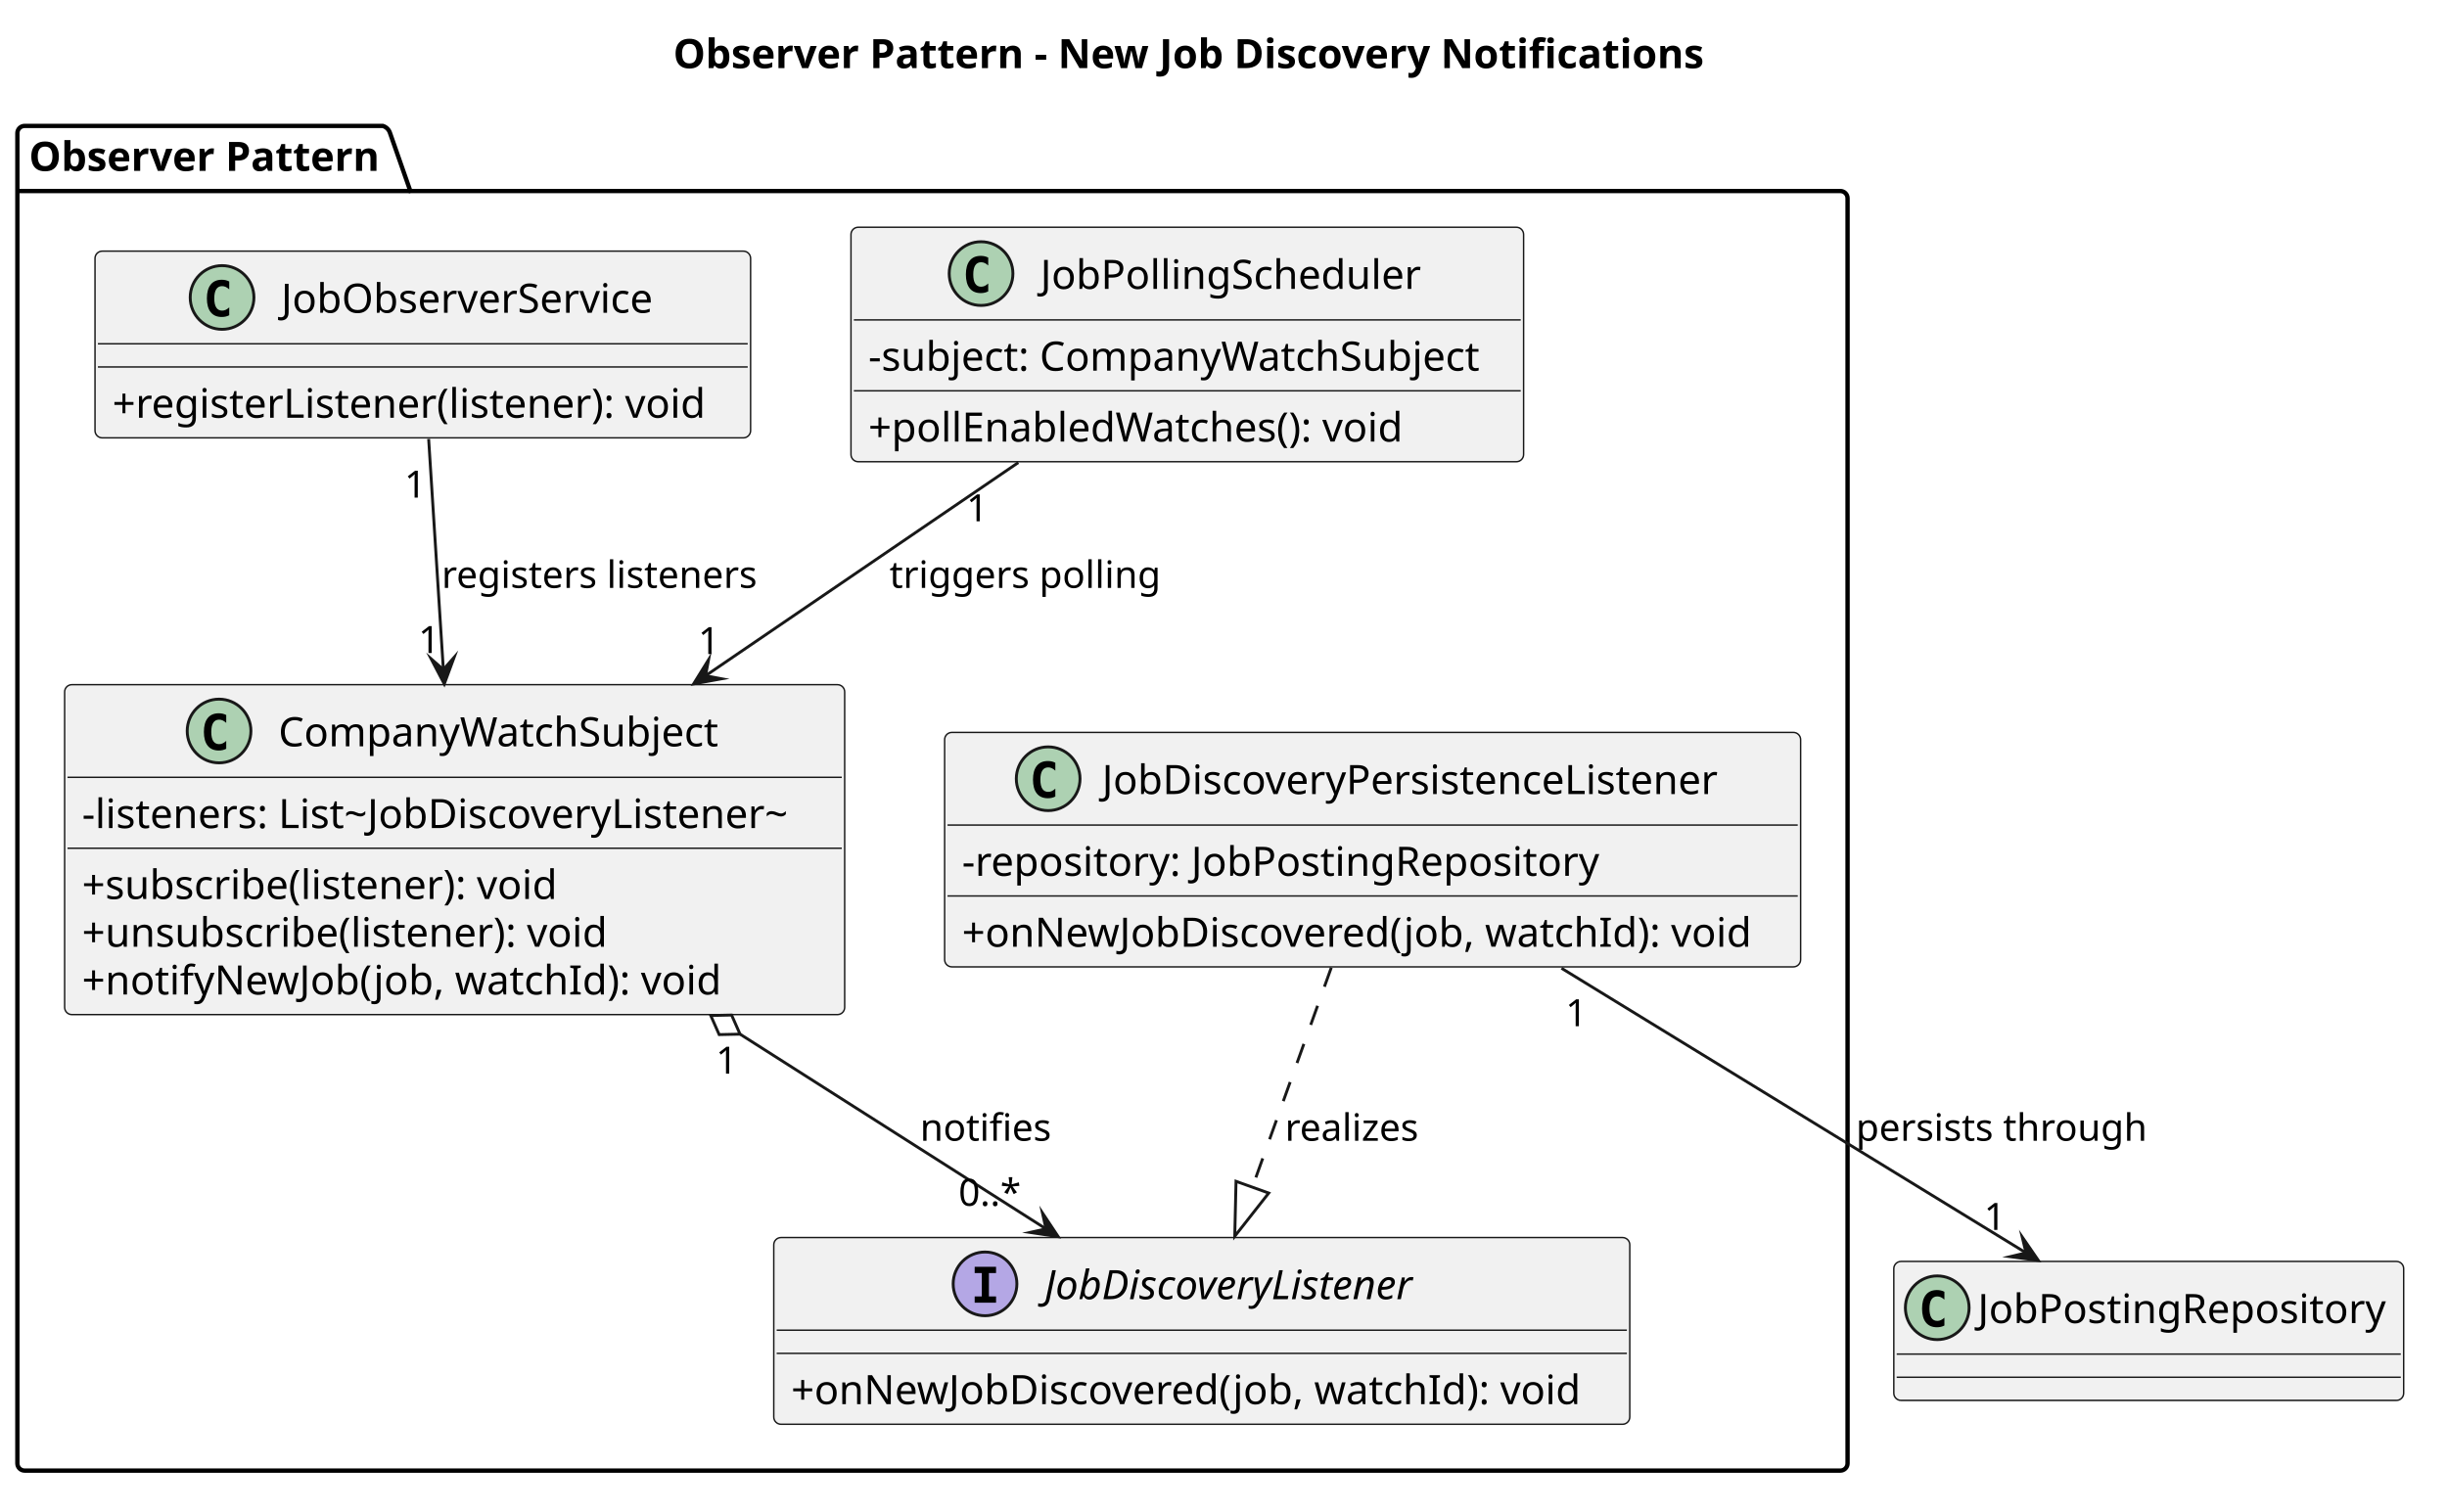
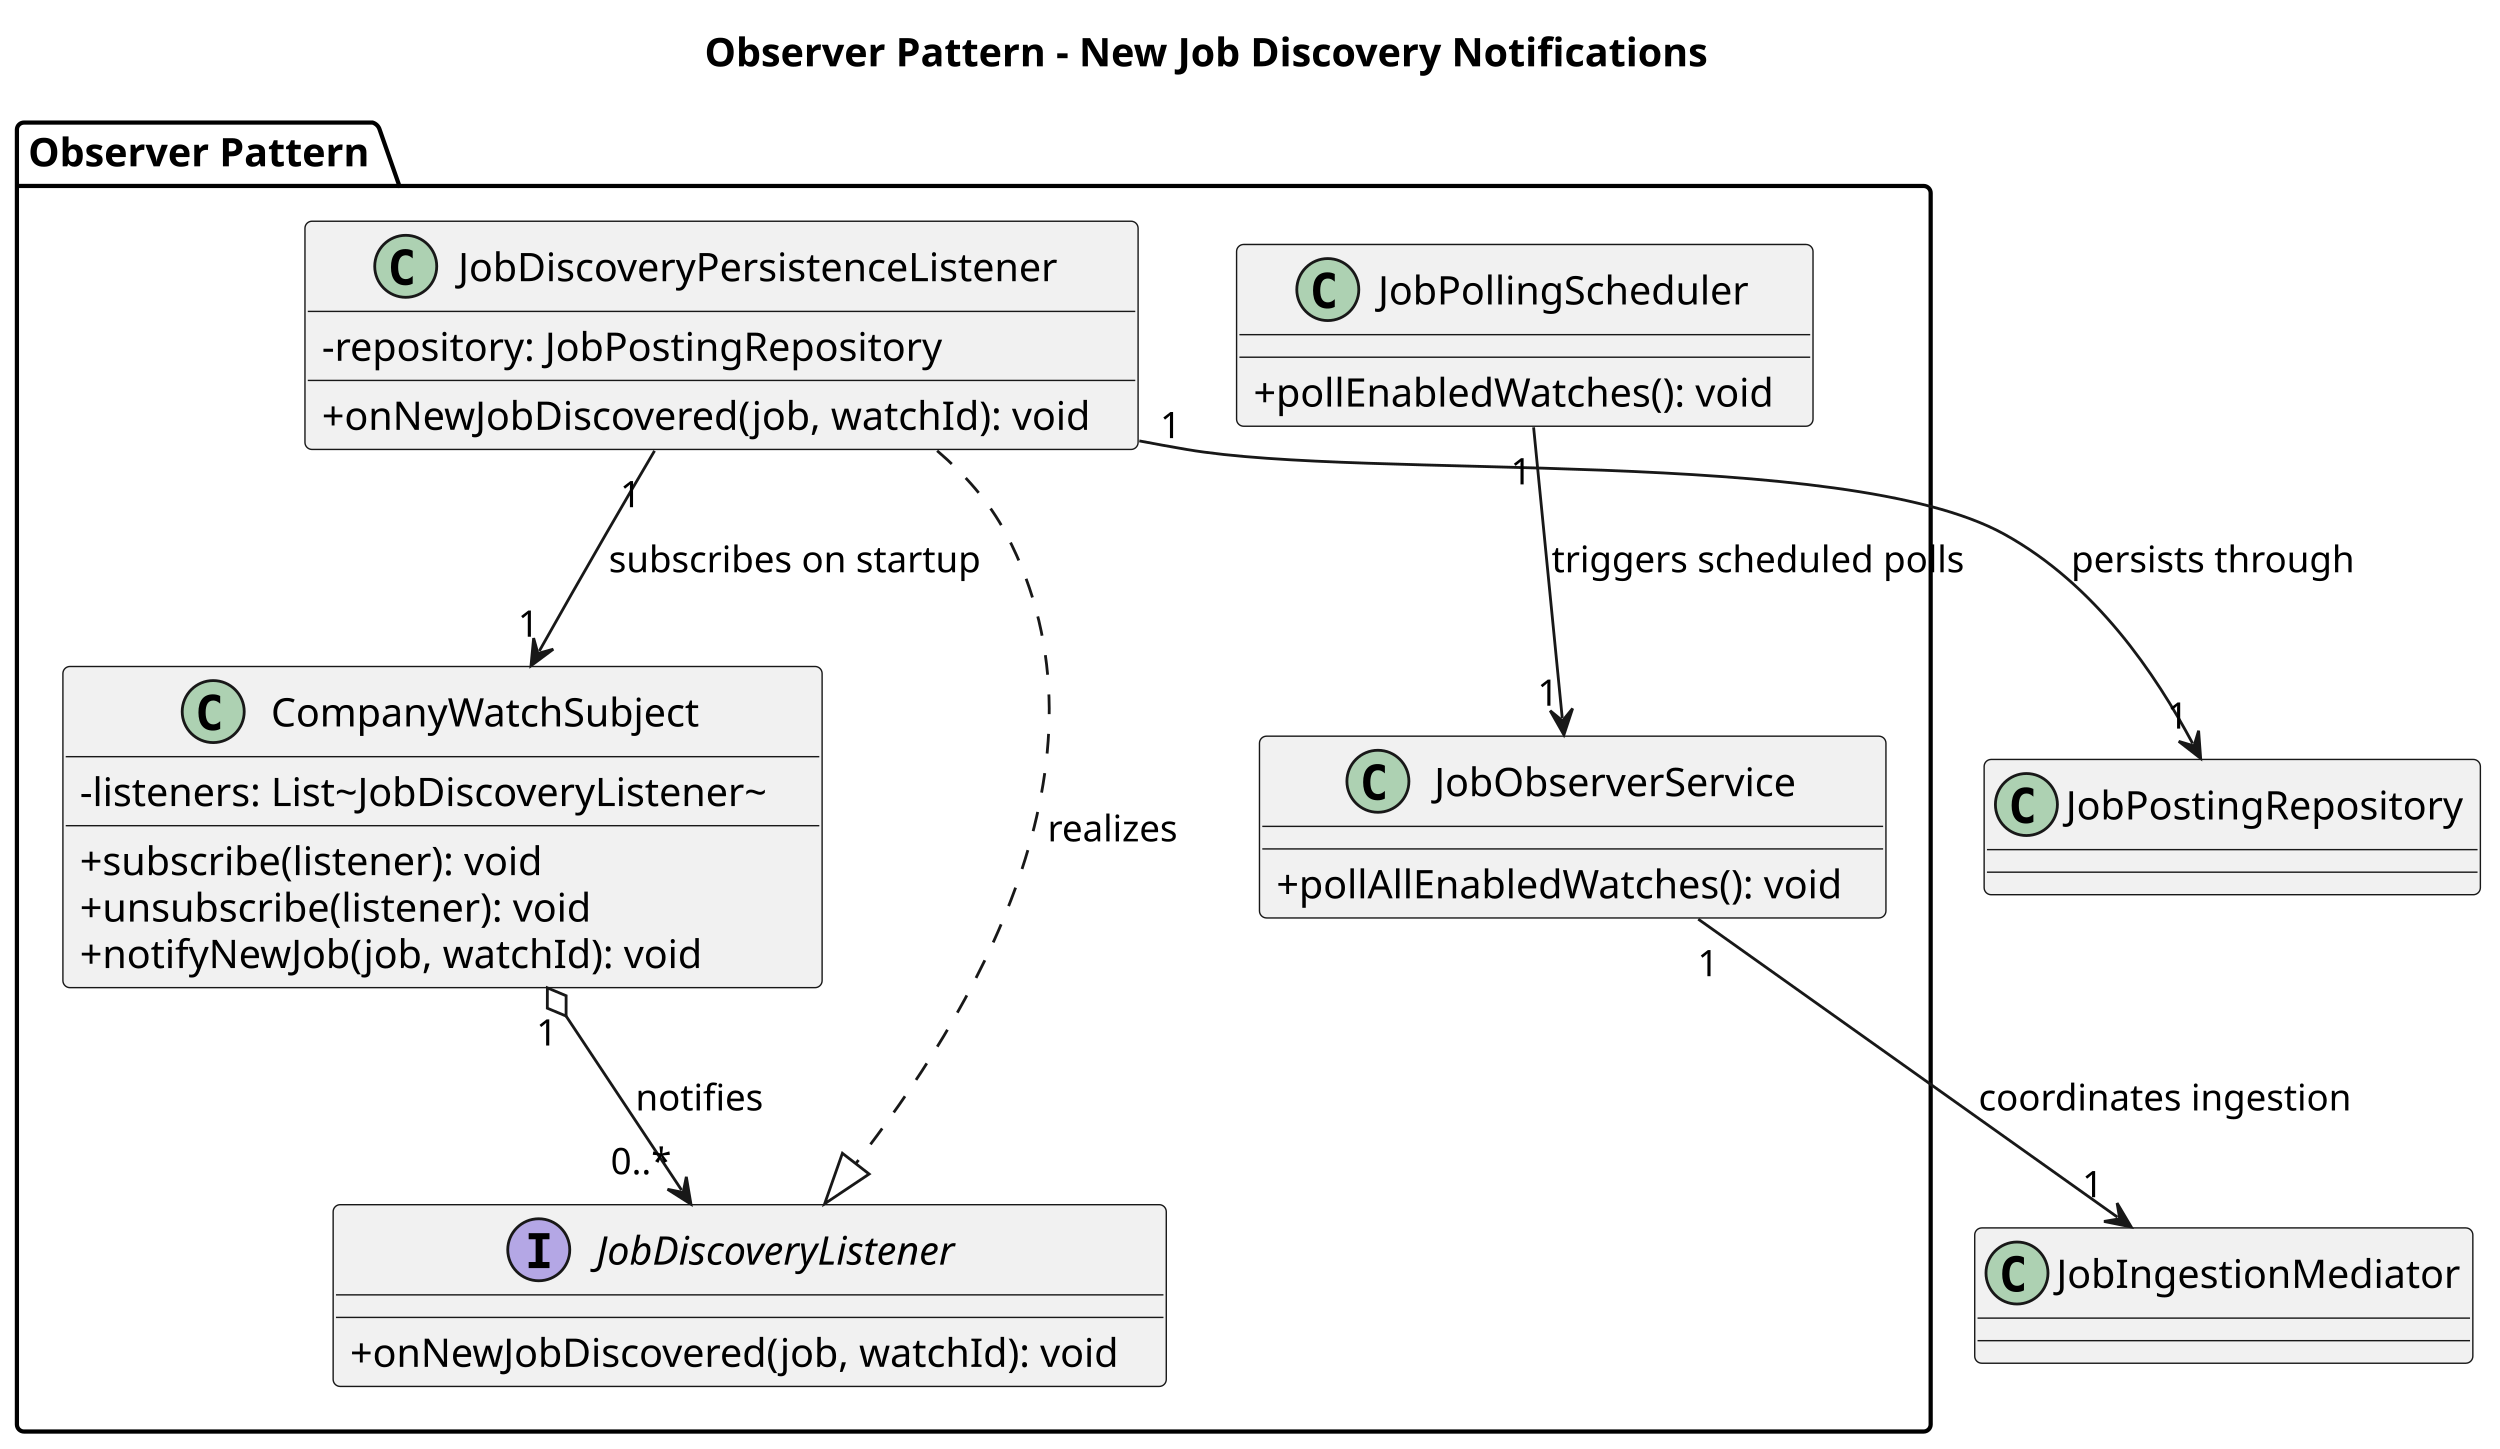
- <svg xmlns="http://www.w3.org/2000/svg" contentStyleType="text/css" data-diagram-type="CLASS" height="522px" preserveAspectRatio="none" style="width:845px;height:522px;background:#FFFFFF;" version="1.1" viewBox="0 0 845 522" width="845px" zoomAndPan="magnify">
+ <svg xmlns="http://www.w3.org/2000/svg" contentStyleType="text/css" height="514px" preserveAspectRatio="none" style="width:887px;height:514px;background:#FFFFFF;" version="1.1" viewBox="0 0 887 514" width="887px" zoomAndPan="magnify">
  <defs />
  <g>
-     <g class="title" data-source-line="2349">
-       <text fill="#000000" font-family="sans-serif" font-size="14" font-weight="700" lengthAdjust="spacing" textLength="373.071" x="232.483" y="23.535">Observer Pattern - New Job Discovery Notifications</text>
+     <text fill="#000000" font-family="sans-serif" font-size="14" font-weight="bold" lengthAdjust="spacing" textLength="373.071" x="249.983" y="23.535">Observer Pattern - New Job Discovery Notifications</text>
+     <g id="cluster_Observer Pattern">
+       <path d="M8.5,43.488 L132.198,43.488 A3.75,3.75 0 0 1 134.698,45.988 L141.698,65.977 L682.5,65.977 A2.5,2.5 0 0 1 685,68.477 L685,505.408 A2.5,2.5 0 0 1 682.5,507.908 L8.5,507.908 A2.5,2.5 0 0 1 6,505.408 L6,45.988 A2.5,2.5 0 0 1 8.5,43.488 " fill="none" style="stroke:#000000;stroke-width:1.5;" />
+       <line style="stroke:#000000;stroke-width:1.5;" x1="6" x2="141.698" y1="65.977" y2="65.977" />
+       <text fill="#000000" font-family="sans-serif" font-size="14" font-weight="bold" lengthAdjust="spacing" textLength="122.698" x="10" y="59.023">Observer Pattern</text>
    </g>
-     <g class="cluster" data-qualified-name="Observer Pattern" data-source-line="2352" id="ent0001">
-       <path d="M8.5,43.488 L132.198,43.488 A3.75,3.75 0 0 1 134.698,45.988 L141.698,65.977 L635.5,65.977 A2.5,2.5 0 0 1 638,68.477 L638,505.408 A2.5,2.5 0 0 1 635.5,507.908 L8.5,507.908 A2.5,2.5 0 0 1 6,505.408 L6,45.988 A2.5,2.5 0 0 1 8.5,43.488" fill="none" style="stroke:#000000;stroke-width:1.5;" />
-       <line style="stroke:#000000;stroke-width:1.5;" x1="6" x2="141.698" y1="65.977" y2="65.977" />
-       <text fill="#000000" font-family="sans-serif" font-size="14" font-weight="700" lengthAdjust="spacing" textLength="122.698" x="10" y="59.023">Observer Pattern</text>
-     </g>
-     <g class="entity" data-qualified-name="Observer Pattern.CompanyWatchSubject" data-source-line="2353" id="ent0002">
-       <rect fill="#F1F1F1" height="113.953" rx="2.5" ry="2.5" style="stroke:#181818;stroke-width:0.5;" width="269.366" x="22.32" y="236.468" />
+     <g id="elem_CompanyWatchSubject">
+       <rect codeLine="2224" fill="#F1F1F1" height="113.953" id="CompanyWatchSubject" rx="2.5" ry="2.5" style="stroke:#181818;stroke-width:0.5;" width="269.366" x="22.32" y="236.468" />
      <ellipse cx="75.647" cy="252.468" fill="#ADD1B2" rx="11" ry="11" style="stroke:#181818;stroke-width:1;" />
      <path d="M78.12,258.611 Q77.539,258.91 76.9,259.06 Q76.261,259.209 75.555,259.209 Q73.049,259.209 71.729,257.557 Q70.409,255.905 70.409,252.784 Q70.409,249.655 71.729,248.003 Q73.049,246.351 75.555,246.351 Q76.261,246.351 76.908,246.5 Q77.556,246.65 78.12,246.949 L78.12,249.671 Q77.489,249.09 76.896,248.821 Q76.302,248.551 75.672,248.551 Q74.327,248.551 73.642,249.618 Q72.957,250.684 72.957,252.784 Q72.957,254.876 73.642,255.943 Q74.327,257.009 75.672,257.009 Q76.302,257.009 76.896,256.74 Q77.489,256.47 78.12,255.889 Z " fill="#000000" />
      <text fill="#000000" font-family="sans-serif" font-size="14" lengthAdjust="spacing" textLength="154.212" x="96.147" y="257.759">CompanyWatchSubject</text>
      <line style="stroke:#181818;stroke-width:0.5;" x1="23.32" x2="290.686" y1="268.468" y2="268.468" />
      <text fill="#000000" font-family="sans-serif" font-size="14" lengthAdjust="spacing" textLength="257.366" x="28.32" y="286.003">-listeners: List~JobDiscoveryListener~</text>
      <line style="stroke:#181818;stroke-width:0.5;" x1="23.32" x2="290.686" y1="292.957" y2="292.957" />
      <text fill="#000000" font-family="sans-serif" font-size="14" lengthAdjust="spacing" textLength="173.612" x="28.32" y="310.492">+subscribe(listener): void</text>
      <text fill="#000000" font-family="sans-serif" font-size="14" lengthAdjust="spacing" textLength="190.989" x="28.32" y="326.98">+unsubscribe(listener): void</text>
      <text fill="#000000" font-family="sans-serif" font-size="14" lengthAdjust="spacing" textLength="230.515" x="28.32" y="343.468">+notifyNewJob(job, watchId): void</text>
    </g>
-     <g class="entity" data-qualified-name="Observer Pattern.JobDiscoveryListener" data-source-line="2360" id="ent0003">
-       <rect fill="#F1F1F1" height="64.488" rx="2.5" ry="2.5" style="stroke:#181818;stroke-width:0.5;" width="295.596" x="267.2" y="427.418" />
-       <ellipse cx="340.15" cy="443.418" fill="#B4A7E5" rx="11" ry="11" style="stroke:#181818;stroke-width:1;" />
-       <path d="M336.577,439.683 L336.577,437.525 L343.957,437.525 L343.957,439.683 L341.491,439.683 L341.491,447.76 L343.957,447.76 L343.957,449.918 L336.577,449.918 L336.577,447.76 L339.043,447.76 L339.043,439.683 Z " fill="#000000" />
-       <text fill="#000000" font-family="sans-serif" font-size="14" font-style="italic" lengthAdjust="spacing" textLength="141.196" x="360.65" y="448.709">JobDiscoveryListener</text>
-       <line style="stroke:#181818;stroke-width:0.5;" x1="268.2" x2="561.796" y1="459.418" y2="459.418" />
-       <line style="stroke:#181818;stroke-width:0.5;" x1="268.2" x2="561.796" y1="467.418" y2="467.418" />
-       <text fill="#000000" font-family="sans-serif" font-size="14" lengthAdjust="spacing" textLength="283.596" x="273.2" y="484.953">+onNewJobDiscovered(job, watchId): void</text>
+     <g id="elem_JobDiscoveryListener">
+       <rect codeLine="2231" fill="#F1F1F1" height="64.488" id="JobDiscoveryListener" rx="2.5" ry="2.5" style="stroke:#181818;stroke-width:0.5;" width="295.596" x="118.2" y="427.418" />
+       <ellipse cx="191.15" cy="443.418" fill="#B4A7E5" rx="11" ry="11" style="stroke:#181818;stroke-width:1;" />
+       <path d="M187.577,439.683 L187.577,437.525 L194.957,437.525 L194.957,439.683 L192.492,439.683 L192.492,447.76 L194.957,447.76 L194.957,449.918 L187.577,449.918 L187.577,447.76 L190.043,447.76 L190.043,439.683 Z " fill="#000000" />
+       <text fill="#000000" font-family="sans-serif" font-size="14" font-style="italic" lengthAdjust="spacing" textLength="141.196" x="211.65" y="448.709">JobDiscoveryListener</text>
+       <line style="stroke:#181818;stroke-width:0.5;" x1="119.2" x2="412.796" y1="459.418" y2="459.418" />
+       <line style="stroke:#181818;stroke-width:0.5;" x1="119.2" x2="412.796" y1="467.418" y2="467.418" />
+       <text fill="#000000" font-family="sans-serif" font-size="14" lengthAdjust="spacing" textLength="283.596" x="124.2" y="484.953">+onNewJobDiscovered(job, watchId): void</text>
    </g>
-     <g class="entity" data-qualified-name="Observer Pattern.JobDiscoveryPersistenceListener" data-source-line="2364" id="ent0004">
-       <rect fill="#F1F1F1" height="80.977" rx="2.5" ry="2.5" style="stroke:#181818;stroke-width:0.5;" width="295.596" x="326.2" y="252.958" />
-       <ellipse cx="361.953" cy="268.958" fill="#ADD1B2" rx="11" ry="11" style="stroke:#181818;stroke-width:1;" />
-       <path d="M364.426,275.101 Q363.845,275.4 363.206,275.55 Q362.567,275.699 361.861,275.699 Q359.354,275.699 358.034,274.047 Q356.714,272.395 356.714,269.274 Q356.714,266.145 358.034,264.493 Q359.354,262.841 361.861,262.841 Q362.567,262.841 363.214,262.99 Q363.861,263.14 364.426,263.439 L364.426,266.161 Q363.795,265.58 363.202,265.311 Q362.608,265.041 361.977,265.041 Q360.632,265.041 359.948,266.108 Q359.263,267.174 359.263,269.274 Q359.263,271.366 359.948,272.433 Q360.632,273.499 361.977,273.499 Q362.608,273.499 363.202,273.229 Q363.795,272.96 364.426,272.379 Z " fill="#000000" />
-       <text fill="#000000" font-family="sans-serif" font-size="14" lengthAdjust="spacing" textLength="217.478" x="380.565" y="274.249">JobDiscoveryPersistenceListener</text>
-       <line style="stroke:#181818;stroke-width:0.5;" x1="327.2" x2="620.796" y1="284.958" y2="284.958" />
-       <text fill="#000000" font-family="sans-serif" font-size="14" lengthAdjust="spacing" textLength="230.029" x="332.2" y="302.493">-repository: JobPostingRepository</text>
-       <line style="stroke:#181818;stroke-width:0.5;" x1="327.2" x2="620.796" y1="309.447" y2="309.447" />
-       <text fill="#000000" font-family="sans-serif" font-size="14" lengthAdjust="spacing" textLength="283.596" x="332.2" y="326.982">+onNewJobDiscovered(job, watchId): void</text>
+     <g id="elem_JobDiscoveryPersistenceListener">
+       <rect codeLine="2235" fill="#F1F1F1" height="80.977" id="JobDiscoveryPersistenceListener" rx="2.5" ry="2.5" style="stroke:#181818;stroke-width:0.5;" width="295.596" x="108.2" y="78.488" />
+       <ellipse cx="143.953" cy="94.488" fill="#ADD1B2" rx="11" ry="11" style="stroke:#181818;stroke-width:1;" />
+       <path d="M146.426,100.631 Q145.845,100.93 145.206,101.08 Q144.566,101.229 143.861,101.229 Q141.354,101.229 140.034,99.577 Q138.714,97.925 138.714,94.804 Q138.714,91.675 140.034,90.023 Q141.354,88.371 143.861,88.371 Q144.566,88.371 145.214,88.52 Q145.861,88.67 146.426,88.969 L146.426,91.691 Q145.795,91.11 145.202,90.841 Q144.608,90.571 143.977,90.571 Q142.632,90.571 141.948,91.638 Q141.263,92.704 141.263,94.804 Q141.263,96.896 141.948,97.963 Q142.632,99.029 143.977,99.029 Q144.608,99.029 145.202,98.76 Q145.795,98.49 146.426,97.909 Z " fill="#000000" />
+       <text fill="#000000" font-family="sans-serif" font-size="14" lengthAdjust="spacing" textLength="217.478" x="162.565" y="99.779">JobDiscoveryPersistenceListener</text>
+       <line style="stroke:#181818;stroke-width:0.5;" x1="109.2" x2="402.796" y1="110.488" y2="110.488" />
+       <text fill="#000000" font-family="sans-serif" font-size="14" lengthAdjust="spacing" textLength="230.029" x="114.2" y="128.023">-repository: JobPostingRepository</text>
+       <line style="stroke:#181818;stroke-width:0.5;" x1="109.2" x2="402.796" y1="134.977" y2="134.977" />
+       <text fill="#000000" font-family="sans-serif" font-size="14" lengthAdjust="spacing" textLength="283.596" x="114.2" y="152.512">+onNewJobDiscovered(job, watchId): void</text>
    </g>
-     <g class="entity" data-qualified-name="Observer Pattern.JobObserverService" data-source-line="2369" id="ent0005">
-       <rect fill="#F1F1F1" height="64.488" rx="2.5" ry="2.5" style="stroke:#181818;stroke-width:0.5;" width="226.389" x="32.81" y="86.738" />
-       <ellipse cx="76.684" cy="102.738" fill="#ADD1B2" rx="11" ry="11" style="stroke:#181818;stroke-width:1;" />
-       <path d="M79.157,108.881 Q78.576,109.18 77.937,109.33 Q77.298,109.479 76.592,109.479 Q74.085,109.479 72.765,107.827 Q71.445,106.175 71.445,103.054 Q71.445,99.925 72.765,98.273 Q74.085,96.621 76.592,96.621 Q77.298,96.621 77.945,96.77 Q78.593,96.92 79.157,97.219 L79.157,99.941 Q78.526,99.36 77.933,99.091 Q77.339,98.821 76.708,98.821 Q75.364,98.821 74.679,99.888 Q73.994,100.954 73.994,103.054 Q73.994,105.146 74.679,106.213 Q75.364,107.279 76.708,107.279 Q77.339,107.279 77.933,107.01 Q78.526,106.74 79.157,106.159 Z " fill="#000000" />
-       <text fill="#000000" font-family="sans-serif" font-size="14" lengthAdjust="spacing" textLength="130.225" x="97.1" y="108.029">JobObserverService</text>
-       <line style="stroke:#181818;stroke-width:0.5;" x1="33.81" x2="258.199" y1="118.738" y2="118.738" />
-       <line style="stroke:#181818;stroke-width:0.5;" x1="33.81" x2="258.199" y1="126.738" y2="126.738" />
-       <text fill="#000000" font-family="sans-serif" font-size="14" lengthAdjust="spacing" textLength="214.389" x="38.81" y="144.273">+registerListener(listener): void</text>
+     <g id="elem_JobObserverService">
+       <rect codeLine="2240" fill="#F1F1F1" height="64.488" id="JobObserverService" rx="2.5" ry="2.5" style="stroke:#181818;stroke-width:0.5;" width="222.273" x="446.86" y="261.198" />
+       <ellipse cx="488.882" cy="277.198" fill="#ADD1B2" rx="11" ry="11" style="stroke:#181818;stroke-width:1;" />
+       <path d="M491.355,283.341 Q490.774,283.64 490.135,283.79 Q489.496,283.939 488.79,283.939 Q486.283,283.939 484.964,282.287 Q483.644,280.635 483.644,277.514 Q483.644,274.385 484.964,272.733 Q486.283,271.081 488.79,271.081 Q489.496,271.081 490.143,271.231 Q490.791,271.38 491.355,271.679 L491.355,274.401 Q490.724,273.82 490.131,273.551 Q489.537,273.281 488.906,273.281 Q487.562,273.281 486.877,274.348 Q486.192,275.414 486.192,277.514 Q486.192,279.606 486.877,280.673 Q487.562,281.739 488.906,281.739 Q489.537,281.739 490.131,281.469 Q490.724,281.2 491.355,280.619 Z " fill="#000000" />
+       <text fill="#000000" font-family="sans-serif" font-size="14" lengthAdjust="spacing" textLength="130.225" x="508.887" y="282.489">JobObserverService</text>
+       <line style="stroke:#181818;stroke-width:0.5;" x1="447.86" x2="668.133" y1="293.198" y2="293.198" />
+       <line style="stroke:#181818;stroke-width:0.5;" x1="447.86" x2="668.133" y1="301.198" y2="301.198" />
+       <text fill="#000000" font-family="sans-serif" font-size="14" lengthAdjust="spacing" textLength="210.273" x="452.86" y="318.733">+pollAllEnabledWatches(): void</text>
    </g>
-     <g class="entity" data-qualified-name="Observer Pattern.JobPollingScheduler" data-source-line="2373" id="ent0006">
-       <rect fill="#F1F1F1" height="80.977" rx="2.5" ry="2.5" style="stroke:#181818;stroke-width:0.5;" width="232.274" x="293.86" y="78.488" />
-       <ellipse cx="338.779" cy="94.488" fill="#ADD1B2" rx="11" ry="11" style="stroke:#181818;stroke-width:1;" />
-       <path d="M341.252,100.631 Q340.671,100.93 340.032,101.08 Q339.393,101.229 338.687,101.229 Q336.18,101.229 334.861,99.577 Q333.541,97.925 333.541,94.804 Q333.541,91.675 334.861,90.023 Q336.18,88.371 338.687,88.371 Q339.393,88.371 340.04,88.52 Q340.688,88.67 341.252,88.969 L341.252,91.691 Q340.621,91.11 340.028,90.841 Q339.434,90.571 338.803,90.571 Q337.459,90.571 336.774,91.638 Q336.089,92.704 336.089,94.804 Q336.089,96.896 336.774,97.963 Q337.459,99.029 338.803,99.029 Q339.434,99.029 340.028,98.76 Q340.621,98.49 341.252,97.909 Z " fill="#000000" />
-       <text fill="#000000" font-family="sans-serif" font-size="14" lengthAdjust="spacing" textLength="133.936" x="359.279" y="99.779">JobPollingScheduler</text>
-       <line style="stroke:#181818;stroke-width:0.5;" x1="294.86" x2="525.134" y1="110.488" y2="110.488" />
-       <text fill="#000000" font-family="sans-serif" font-size="14" lengthAdjust="spacing" textLength="220.274" x="299.86" y="128.023">-subject: CompanyWatchSubject</text>
-       <line style="stroke:#181818;stroke-width:0.5;" x1="294.86" x2="525.134" y1="134.977" y2="134.977" />
-       <text fill="#000000" font-family="sans-serif" font-size="14" lengthAdjust="spacing" textLength="192.52" x="299.86" y="152.512">+pollEnabledWatches(): void</text>
+     <g id="elem_JobPollingScheduler">
+       <rect codeLine="2244" fill="#F1F1F1" height="64.488" id="JobPollingScheduler" rx="2.5" ry="2.5" style="stroke:#181818;stroke-width:0.5;" width="204.52" x="438.74" y="86.738" />
+       <ellipse cx="471.103" cy="102.738" fill="#ADD1B2" rx="11" ry="11" style="stroke:#181818;stroke-width:1;" />
+       <path d="M473.576,108.881 Q472.995,109.18 472.356,109.33 Q471.717,109.479 471.011,109.479 Q468.504,109.479 467.184,107.827 Q465.865,106.175 465.865,103.054 Q465.865,99.925 467.184,98.273 Q468.504,96.621 471.011,96.621 Q471.717,96.621 472.364,96.77 Q473.012,96.92 473.576,97.219 L473.576,99.941 Q472.945,99.36 472.352,99.091 Q471.758,98.821 471.127,98.821 Q469.783,98.821 469.098,99.888 Q468.413,100.954 468.413,103.054 Q468.413,105.146 469.098,106.213 Q469.783,107.279 471.127,107.279 Q471.758,107.279 472.352,107.01 Q472.945,106.74 473.576,106.159 Z " fill="#000000" />
+       <text fill="#000000" font-family="sans-serif" font-size="14" lengthAdjust="spacing" textLength="133.936" x="488.961" y="108.029">JobPollingScheduler</text>
+       <line style="stroke:#181818;stroke-width:0.5;" x1="439.74" x2="642.26" y1="118.738" y2="118.738" />
+       <line style="stroke:#181818;stroke-width:0.5;" x1="439.74" x2="642.26" y1="126.738" y2="126.738" />
+       <text fill="#000000" font-family="sans-serif" font-size="14" lengthAdjust="spacing" textLength="192.52" x="444.74" y="144.273">+pollEnabledWatches(): void</text>
    </g>
-     <g class="entity" data-qualified-name="JobPostingRepository" data-source-line="2381" id="ent0009">
-       <rect fill="#F1F1F1" height="48" rx="2.5" ry="2.5" style="stroke:#181818;stroke-width:0.5;" width="176.067" x="653.97" y="435.668" />
-       <ellipse cx="668.97" cy="451.668" fill="#ADD1B2" rx="11" ry="11" style="stroke:#181818;stroke-width:1;" />
-       <path d="M671.443,457.811 Q670.862,458.11 670.223,458.26 Q669.584,458.409 668.878,458.409 Q666.371,458.409 665.052,456.757 Q663.732,455.105 663.732,451.984 Q663.732,448.855 665.052,447.203 Q666.371,445.551 668.878,445.551 Q669.584,445.551 670.231,445.7 Q670.879,445.85 671.443,446.149 L671.443,448.871 Q670.812,448.29 670.219,448.021 Q669.625,447.751 668.994,447.751 Q667.65,447.751 666.965,448.817 Q666.28,449.884 666.28,451.984 Q666.28,454.076 666.965,455.143 Q667.65,456.209 668.994,456.209 Q669.625,456.209 670.219,455.94 Q670.812,455.67 671.443,455.089 Z " fill="#000000" />
-       <text fill="#000000" font-family="sans-serif" font-size="14" lengthAdjust="spacing" textLength="144.067" x="682.97" y="456.959">JobPostingRepository</text>
-       <line style="stroke:#181818;stroke-width:0.5;" x1="654.97" x2="829.037" y1="467.668" y2="467.668" />
-       <line style="stroke:#181818;stroke-width:0.5;" x1="654.97" x2="829.037" y1="475.668" y2="475.668" />
+     <g id="elem_JobPostingRepository">
+       <rect fill="#F1F1F1" height="48" id="JobPostingRepository" rx="2.5" ry="2.5" style="stroke:#181818;stroke-width:0.5;" width="176.067" x="703.97" y="269.448" />
+       <ellipse cx="718.97" cy="285.448" fill="#ADD1B2" rx="11" ry="11" style="stroke:#181818;stroke-width:1;" />
+       <path d="M721.443,291.591 Q720.862,291.89 720.223,292.04 Q719.584,292.189 718.878,292.189 Q716.371,292.189 715.052,290.537 Q713.732,288.885 713.732,285.764 Q713.732,282.635 715.052,280.983 Q716.371,279.331 718.878,279.331 Q719.584,279.331 720.231,279.481 Q720.879,279.63 721.443,279.929 L721.443,282.651 Q720.812,282.07 720.219,281.801 Q719.625,281.531 718.994,281.531 Q717.65,281.531 716.965,282.598 Q716.28,283.664 716.28,285.764 Q716.28,287.856 716.965,288.923 Q717.65,289.989 718.994,289.989 Q719.625,289.989 720.219,289.719 Q720.812,289.45 721.443,288.869 Z " fill="#000000" />
+       <text fill="#000000" font-family="sans-serif" font-size="14" lengthAdjust="spacing" textLength="144.067" x="732.97" y="290.739">JobPostingRepository</text>
+       <line style="stroke:#181818;stroke-width:0.5;" x1="704.97" x2="879.037" y1="301.448" y2="301.448" />
+       <line style="stroke:#181818;stroke-width:0.5;" x1="704.97" x2="879.037" y1="309.448" y2="309.448" />
    </g>
-     <g class="link" data-entity-1="ent0004" data-entity-2="ent0003" data-link-type="extension" data-source-line="2379" id="lnk7">
-       <path codeLine="2379" d="M459.72,334.198 C449.49,362.678 441.972,383.567 432.472,410.027" fill="none" id="JobDiscoveryPersistenceListener-to-JobDiscoveryListener" style="stroke:#181818;stroke-width:1;stroke-dasharray:7,7;" />
-       <polygon fill="none" points="426.39,426.968,438.12,412.055,426.825,408,426.39,426.968" style="stroke:#181818;stroke-width:1;stroke-linejoin:miter;stroke-miterlimit:10;" />
-       <text fill="#000000" font-family="sans-serif" font-size="13" lengthAdjust="spacing" textLength="48.579" x="443.73" y="393.987">realizes</text>
+     <g id="elem_JobIngestionMediator">
+       <rect fill="#F1F1F1" height="48" id="JobIngestionMediator" rx="2.5" ry="2.5" style="stroke:#181818;stroke-width:0.5;" width="176.737" x="700.63" y="435.668" />
+       <ellipse cx="715.63" cy="451.668" fill="#ADD1B2" rx="11" ry="11" style="stroke:#181818;stroke-width:1;" />
+       <path d="M718.103,457.811 Q717.522,458.11 716.883,458.26 Q716.244,458.409 715.538,458.409 Q713.031,458.409 711.712,456.757 Q710.392,455.105 710.392,451.984 Q710.392,448.855 711.712,447.203 Q713.031,445.551 715.538,445.551 Q716.244,445.551 716.891,445.7 Q717.539,445.85 718.103,446.149 L718.103,448.871 Q717.472,448.29 716.879,448.021 Q716.285,447.751 715.654,447.751 Q714.31,447.751 713.625,448.817 Q712.94,449.884 712.94,451.984 Q712.94,454.076 713.625,455.143 Q714.31,456.209 715.654,456.209 Q716.285,456.209 716.879,455.94 Q717.472,455.67 718.103,455.089 Z " fill="#000000" />
+       <text fill="#000000" font-family="sans-serif" font-size="14" lengthAdjust="spacing" textLength="144.737" x="729.63" y="456.959">JobIngestionMediator</text>
+       <line style="stroke:#181818;stroke-width:0.5;" x1="701.63" x2="876.367" y1="467.668" y2="467.668" />
+       <line style="stroke:#181818;stroke-width:0.5;" x1="701.63" x2="876.367" y1="475.668" y2="475.668" />
    </g>
-     <g class="link" data-entity-1="ent0002" data-entity-2="ent0003" data-link-type="aggregation" data-source-line="2380" id="lnk8">
-       <path codeLine="2380" d="M255.553,357.172 C295.663,382.702 327.262,402.824 361.202,424.424" fill="none" id="CompanyWatchSubject-JobDiscoveryListener" style="stroke:#181818;stroke-width:1;" />
-       <polygon fill="none" points="245.43,350.728,248.344,357.325,255.553,357.172,252.639,350.576,245.43,350.728" style="stroke:#181818;stroke-width:1;stroke-linejoin:miter;stroke-miterlimit:10;" />
-       <polygon fill="#181818" points="365.42,427.108,359.975,418.901,361.202,424.424,355.68,425.651,365.42,427.108" style="stroke:#181818;stroke-width:1;stroke-linejoin:miter;stroke-miterlimit:10;" />
-       <text fill="#000000" font-family="sans-serif" font-size="13" lengthAdjust="spacing" textLength="47.081" x="317.7" y="393.987">notifies</text>
-       <text fill="#000000" font-family="sans-serif" font-size="13" lengthAdjust="spacing" textLength="8.22" x="247.205" y="370.805">1</text>
-       <text fill="#000000" font-family="sans-serif" font-size="13" lengthAdjust="spacing" textLength="22.712" x="330.999" y="416.447">0..*</text>
+     <g id="link_JobDiscoveryPersistenceListener_JobDiscoveryListener">
+       <path codeLine="2249" d="M332.5,159.928 C342.35,168.338 351.06,178.168 357,189.468 C399.59,270.468 343.716,361.208 303.625,412.868 " fill="none" id="JobDiscoveryPersistenceListener-to-JobDiscoveryListener" style="stroke:#181818;stroke-width:1;stroke-dasharray:7.0,7.0;" />
+       <polygon fill="none" points="292.59,427.088,308.366,416.546,298.885,409.189,292.59,427.088" style="stroke:#181818;stroke-width:1;" />
+       <text fill="#000000" font-family="sans-serif" font-size="13" lengthAdjust="spacing" textLength="48.579" x="371.67" y="298.517">realizes</text>
    </g>
-     <g class="link" data-entity-1="ent0004" data-entity-2="ent0009" data-link-type="dependency" data-source-line="2381" id="lnk10">
-       <path codeLine="2381" d="M539.22,334.408 C590.81,366.018 656.807,406.466 699.627,432.706" fill="none" id="JobDiscoveryPersistenceListener-to-JobPostingRepository" style="stroke:#181818;stroke-width:1;" />
-       <polygon fill="#181818" points="703.89,435.318,698.306,427.205,699.627,432.706,694.126,434.026,703.89,435.318" style="stroke:#181818;stroke-width:1;stroke-linejoin:miter;stroke-miterlimit:10;" />
-       <text fill="#000000" font-family="sans-serif" font-size="13" lengthAdjust="spacing" textLength="103.835" x="640.89" y="393.987">persists through</text>
-       <text fill="#000000" font-family="sans-serif" font-size="13" lengthAdjust="spacing" textLength="8.22" x="540.611" y="354.421">1</text>
-       <text fill="#000000" font-family="sans-serif" font-size="13" lengthAdjust="spacing" textLength="8.22" x="685.127" y="424.765">1</text>
+     <g id="link_CompanyWatchSubject_JobDiscoveryListener">
+       <path codeLine="2250" d="M200.845,360.497 C217.865,386.147 227.442,400.569 241.832,422.249 " fill="none" id="CompanyWatchSubject-JobDiscoveryListener" style="stroke:#181818;stroke-width:1;" />
+       <polygon fill="none" points="194.21,350.498,194.194,357.709,200.845,360.497,200.86,353.286,194.21,350.498" style="stroke:#181818;stroke-width:1;" />
+       <polygon fill="#181818" points="245.15,427.248,243.506,417.538,242.385,423.082,236.84,421.962,245.15,427.248" style="stroke:#181818;stroke-width:1;" />
+       <text fill="#000000" font-family="sans-serif" font-size="13" lengthAdjust="spacing" textLength="47.081" x="225.47" y="393.987">notifies</text>
+       <text fill="#000000" font-family="sans-serif" font-size="13" lengthAdjust="spacing" textLength="8.22" x="190.27" y="370.953">1</text>
+       <text fill="#000000" font-family="sans-serif" font-size="13" lengthAdjust="spacing" textLength="22.712" x="216.655" y="416.616">0..*</text>
    </g>
-     <g class="link" data-entity-1="ent0006" data-entity-2="ent0002" data-link-type="dependency" data-source-line="2382" id="lnk11">
-       <path codeLine="2382" d="M351.64,159.758 C318.37,182.438 280.262,208.422 243.642,233.382" fill="none" id="JobPollingScheduler-to-CompanyWatchSubject" style="stroke:#181818;stroke-width:1;" />
-       <polygon fill="#181818" points="239.51,236.198,249.2,234.435,243.642,233.382,244.694,227.824,239.51,236.198" style="stroke:#181818;stroke-width:1;stroke-linejoin:miter;stroke-miterlimit:10;" />
-       <text fill="#000000" font-family="sans-serif" font-size="13" lengthAdjust="spacing" textLength="97.068" x="307.16" y="203.037">triggers polling</text>
-       <text fill="#000000" font-family="sans-serif" font-size="13" lengthAdjust="spacing" textLength="8.22" x="333.719" y="180.046">1</text>
-       <text fill="#000000" font-family="sans-serif" font-size="13" lengthAdjust="spacing" textLength="8.22" x="241.091" y="225.895">1</text>
+     <g id="link_JobDiscoveryPersistenceListener_JobPostingRepository">
+       <path codeLine="2251" d="M404.22,156.428 C409.88,157.508 415.48,158.528 421,159.468 C484.87,170.368 654.26,158.198 711,189.468 C743.67,207.468 764.888,239.379 777.958,263.789 " fill="none" id="JobDiscoveryPersistenceListener-to-JobPostingRepository" style="stroke:#181818;stroke-width:1;" />
+       <polygon fill="#181818" points="780.79,269.078,780.068,259.256,778.43,264.67,773.015,263.032,780.79,269.078" style="stroke:#181818;stroke-width:1;" />
+       <text fill="#000000" font-family="sans-serif" font-size="13" lengthAdjust="spacing" textLength="103.835" x="734.83" y="203.037">persists through</text>
+       <text fill="#000000" font-family="sans-serif" font-size="13" lengthAdjust="spacing" textLength="8.22" x="411.599" y="155.455">1</text>
+       <text fill="#000000" font-family="sans-serif" font-size="13" lengthAdjust="spacing" textLength="8.22" x="768.92" y="258.52">1</text>
    </g>
-     <g class="link" data-entity-1="ent0005" data-entity-2="ent0002" data-link-type="dependency" data-source-line="2383" id="lnk12">
-       <path codeLine="2383" d="M148.02,151.608 C149.52,175.238 151.3,203.179 153.1,231.249" fill="none" id="JobObserverService-to-CompanyWatchSubject" style="stroke:#181818;stroke-width:1;" />
-       <polygon fill="#181818" points="153.42,236.238,156.836,227.001,153.1,231.249,148.852,227.513,153.42,236.238" style="stroke:#181818;stroke-width:1;stroke-linejoin:miter;stroke-miterlimit:10;" />
-       <text fill="#000000" font-family="sans-serif" font-size="13" lengthAdjust="spacing" textLength="112.722" x="152.5" y="203.037">registers listeners</text>
-       <text fill="#000000" font-family="sans-serif" font-size="13" lengthAdjust="spacing" textLength="8.22" x="139.663" y="171.855">1</text>
-       <text fill="#000000" font-family="sans-serif" font-size="13" lengthAdjust="spacing" textLength="8.22" x="144.463" y="225.536">1</text>
+     <g id="link_JobPollingScheduler_JobObserverService">
+       <path codeLine="2252" d="M544.12,151.608 C547.18,182.628 551.221,223.697 554.282,254.747 " fill="none" id="JobPollingScheduler-to-JobObserverService" style="stroke:#181818;stroke-width:1;" />
+       <polygon fill="#181818" points="554.87,260.718,557.968,251.369,554.38,255.742,550.007,252.154,554.87,260.718" style="stroke:#181818;stroke-width:1;" />
+       <text fill="#000000" font-family="sans-serif" font-size="13" lengthAdjust="spacing" textLength="151.906" x="550.5" y="203.037">triggers scheduled polls</text>
+       <text fill="#000000" font-family="sans-serif" font-size="13" lengthAdjust="spacing" textLength="8.22" x="535.973" y="171.855">1</text>
+       <text fill="#000000" font-family="sans-serif" font-size="13" lengthAdjust="spacing" textLength="8.22" x="545.489" y="250.398">1</text>
+     </g>
+     <g id="link_JobObserverService_JobIngestionMediator">
+       <path codeLine="2253" d="M602.54,326.108 C647.51,358.078 711.02,403.221 751.27,431.841 " fill="none" id="JobObserverService-to-JobIngestionMediator" style="stroke:#181818;stroke-width:1;" />
+       <polygon fill="#181818" points="756.16,435.318,751.143,426.843,752.085,432.421,746.507,433.363,756.16,435.318" style="stroke:#181818;stroke-width:1;" />
+       <text fill="#000000" font-family="sans-serif" font-size="13" lengthAdjust="spacing" textLength="136.456" x="701.98" y="393.987">coordinates ingestion</text>
+       <text fill="#000000" font-family="sans-serif" font-size="13" lengthAdjust="spacing" textLength="8.22" x="602.29" y="346.363">1</text>
+       <text fill="#000000" font-family="sans-serif" font-size="13" lengthAdjust="spacing" textLength="8.22" x="738.748" y="424.765">1</text>
+     </g>
+     <g id="link_JobDiscoveryPersistenceListener_CompanyWatchSubject">
+       <path codeLine="2254" d="M232.23,159.948 C226.55,169.588 220.53,179.878 215,189.468 C206.29,204.578 199.917,215.782 191.347,230.982 " fill="none" id="JobDiscoveryPersistenceListener-to-CompanyWatchSubject" style="stroke:#181818;stroke-width:1;" />
+       <polygon fill="#181818" points="188.4,236.208,196.304,230.333,190.856,231.853,189.336,226.404,188.4,236.208" style="stroke:#181818;stroke-width:1;" />
+       <text fill="#000000" font-family="sans-serif" font-size="13" lengthAdjust="spacing" textLength="136.671" x="216" y="203.037">subscribes on startup</text>
+       <text fill="#000000" font-family="sans-serif" font-size="13" lengthAdjust="spacing" textLength="8.22" x="219.995" y="179.963">1</text>
+       <text fill="#000000" font-family="sans-serif" font-size="13" lengthAdjust="spacing" textLength="8.22" x="183.752" y="225.906">1</text>
    </g>
  </g>
</svg>
